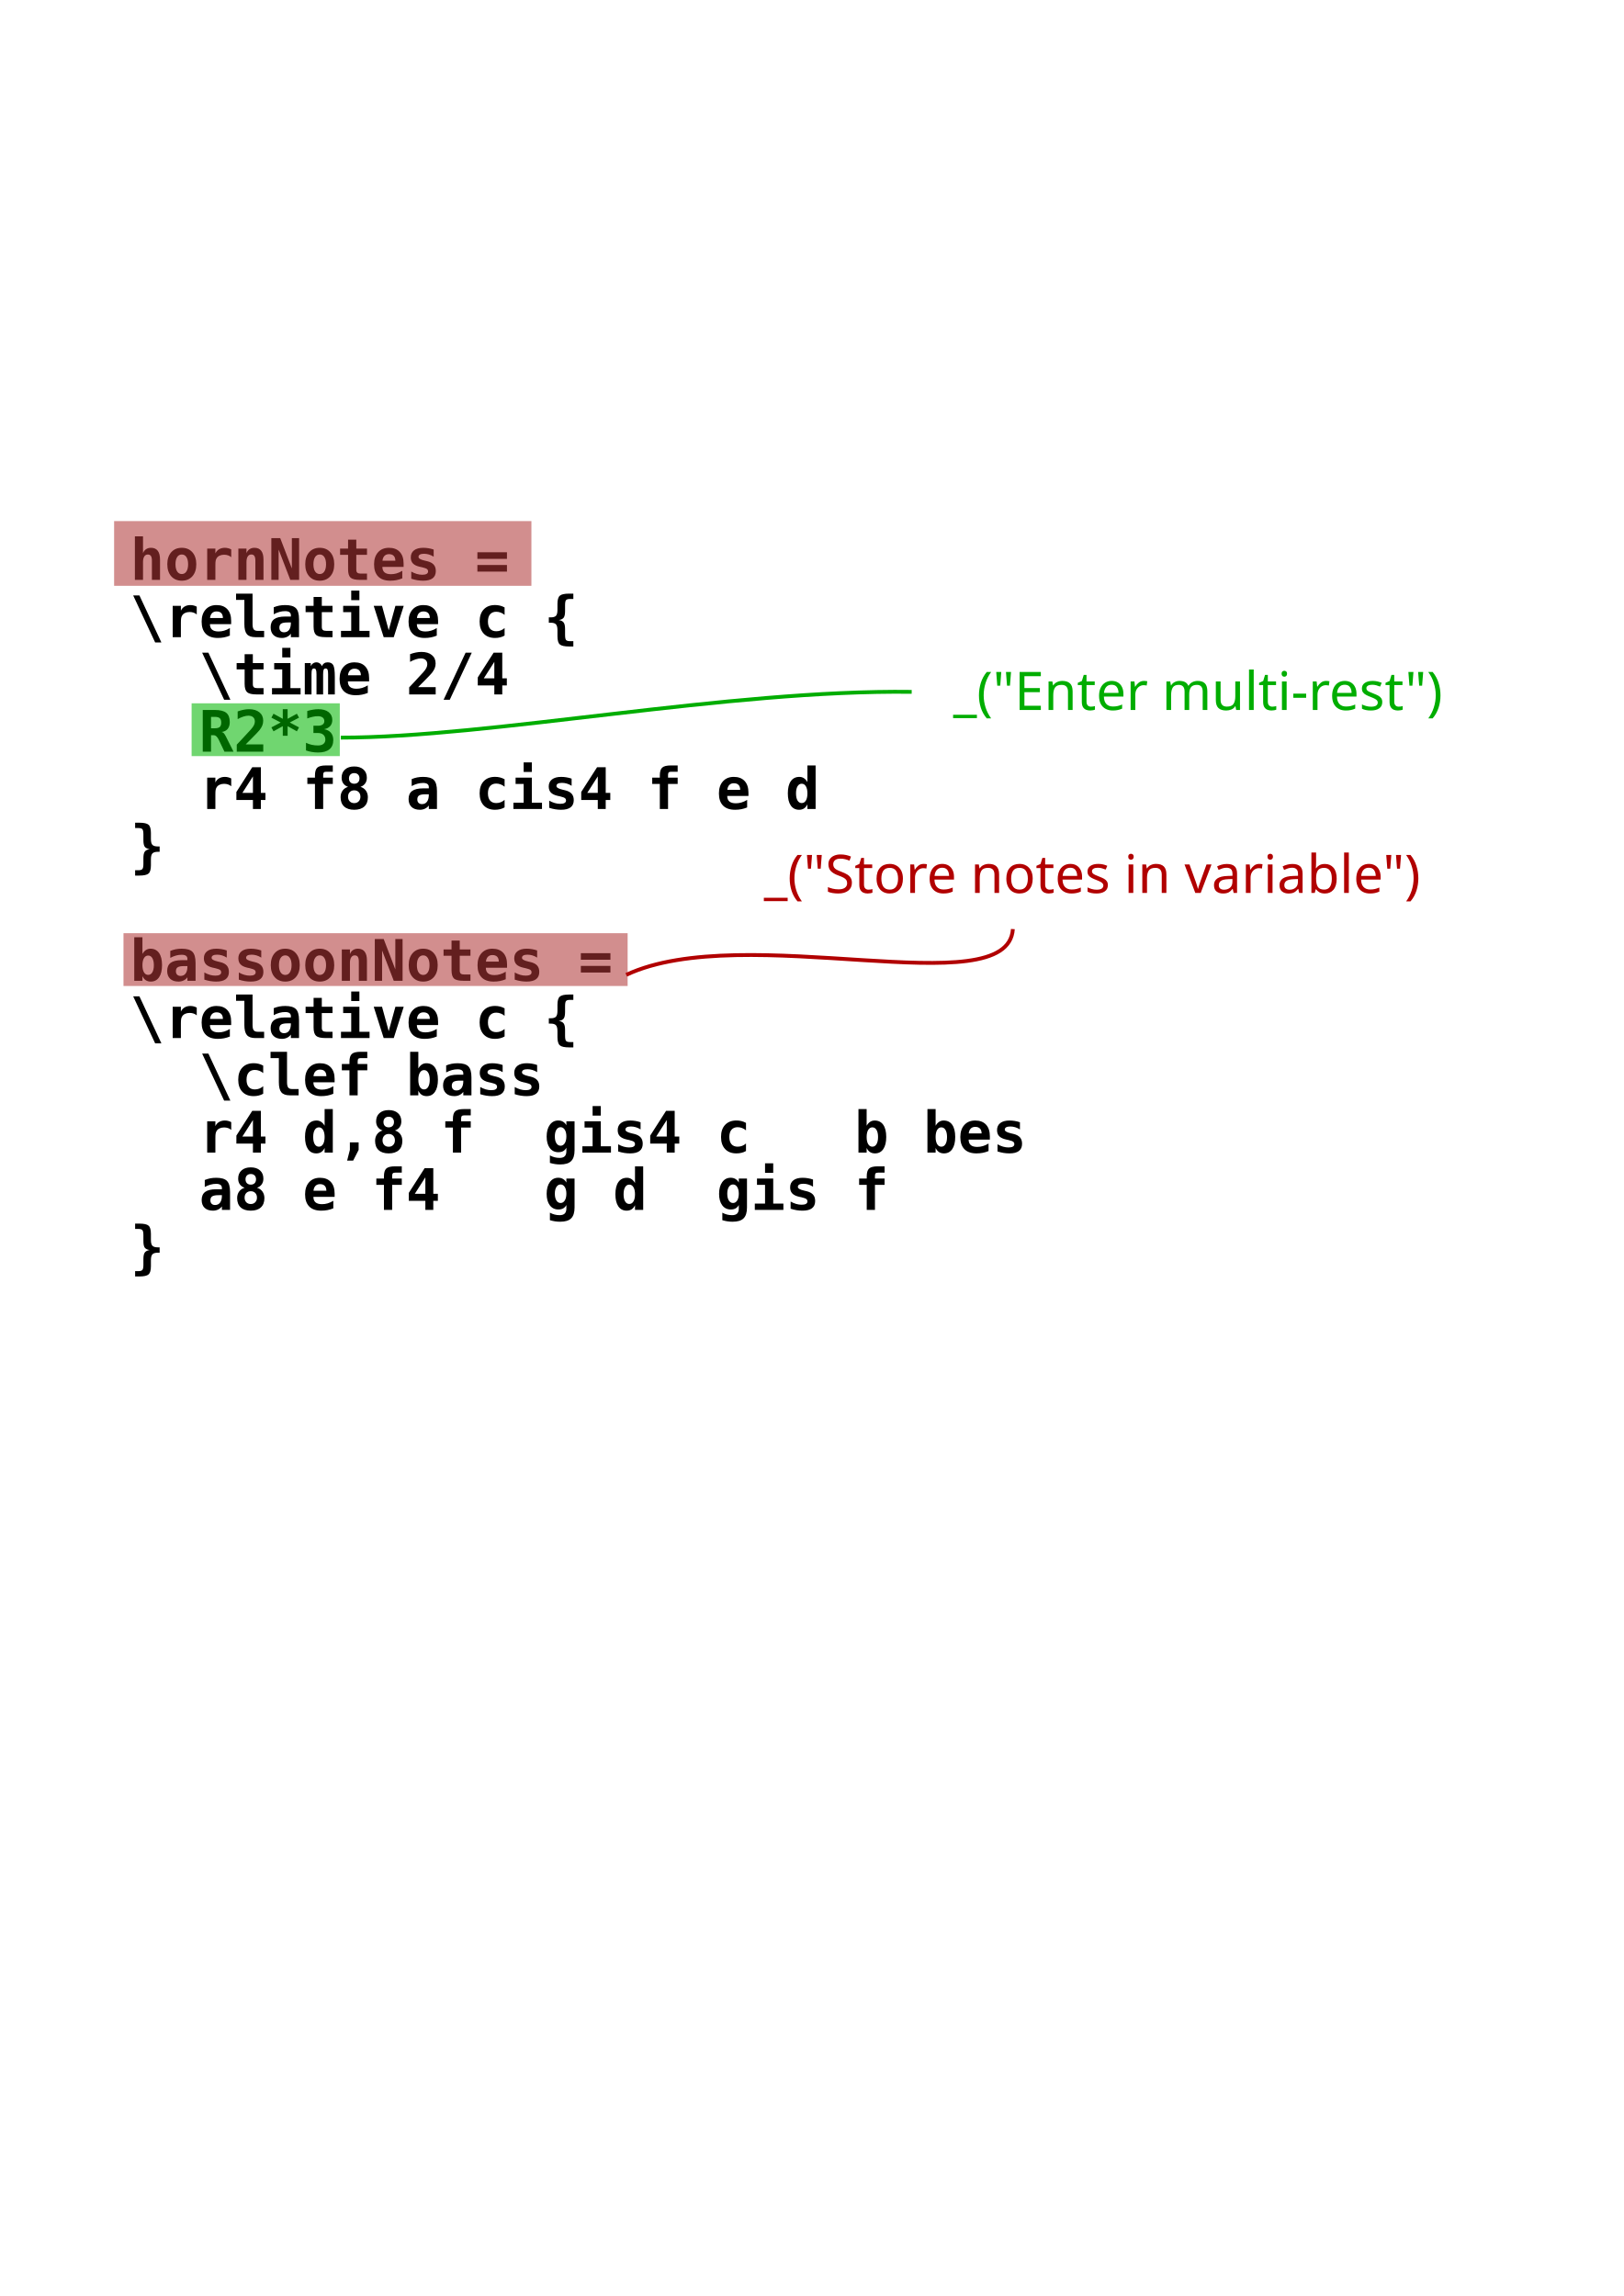
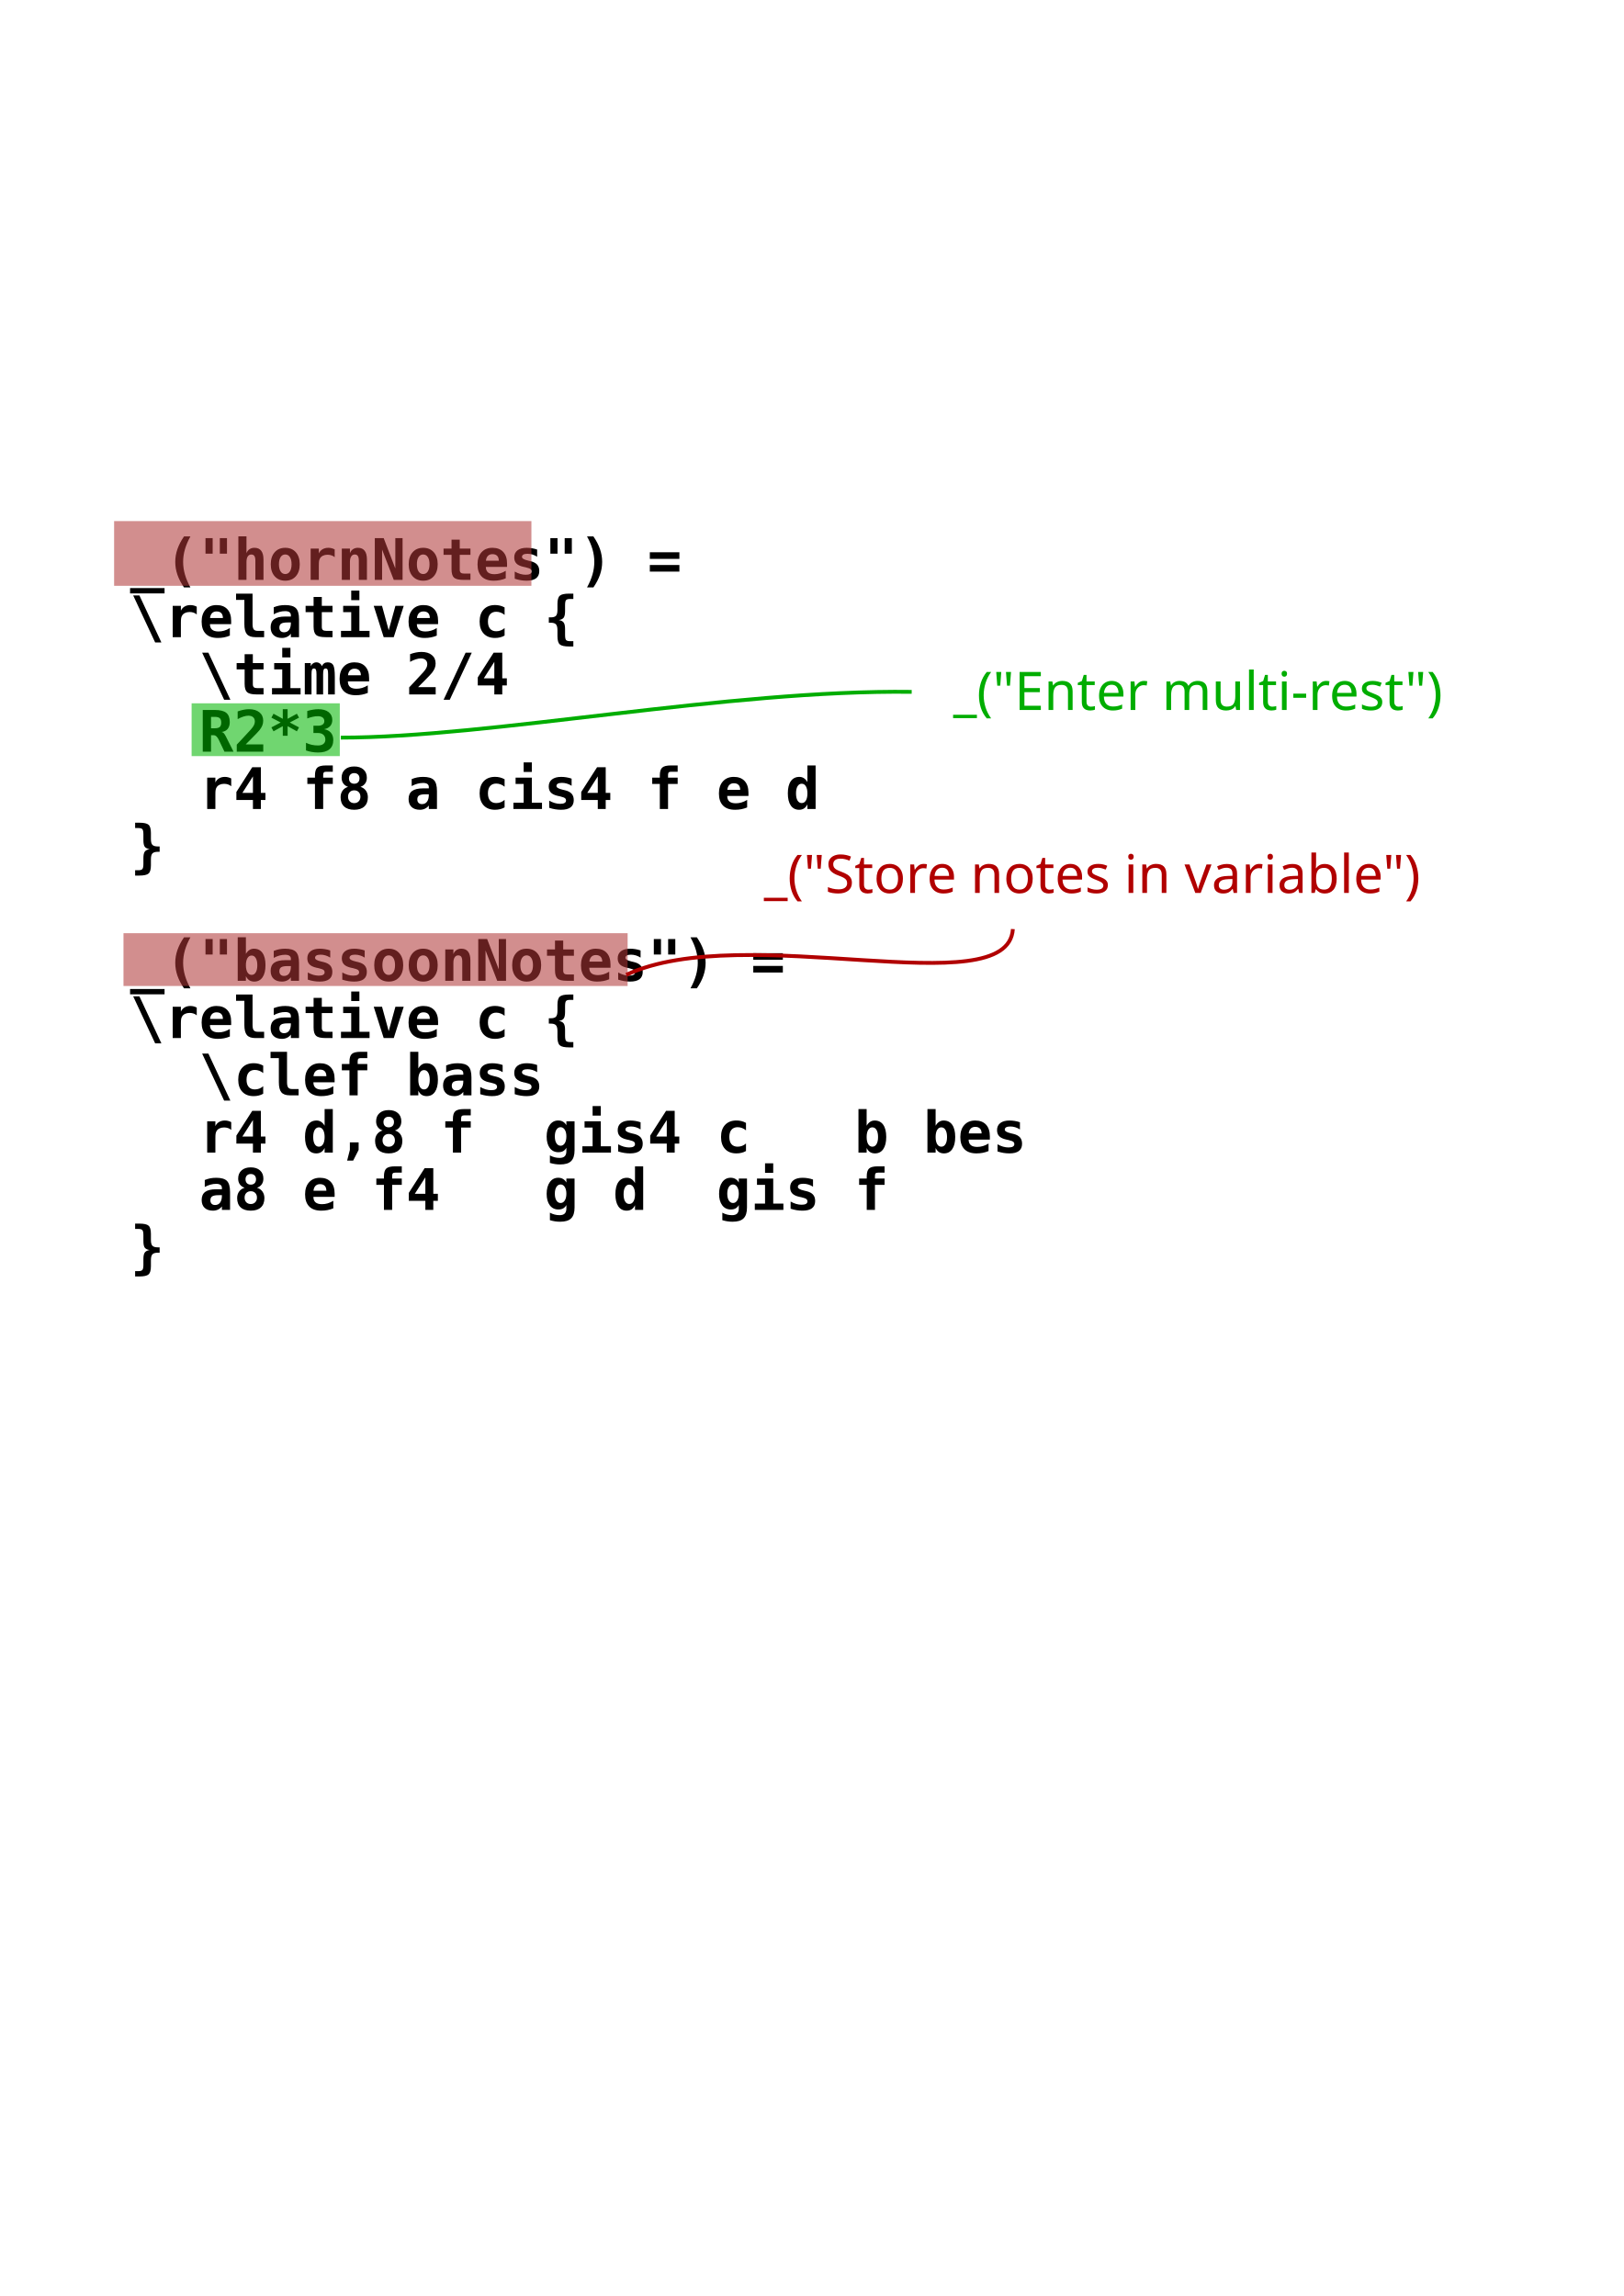
<svg xmlns="http://www.w3.org/2000/svg" xml:space="preserve" id="svg548" width="210mm" height="297mm">
  <defs id="defs550" />
  <text style="fill:black;stroke:none;font-family:Luxi Mono;font-style:normal;font-weight:bold;font-size:28;fill-opacity:1;stroke-opacity:1;stroke-width:1pt;stroke-linejoin:miter;stroke-linecap:butt;text-anchor:start;writing-mode:lr;font-stretch:normal;font-variant:normal;" x="63.581" y="283.504" id="text555">
-     <tspan x="63.581" y="283.504" id="tspan1190">hornNotes =</tspan>
+     <tspan x="63.581" y="283.504" id="tspan1190">_("hornNotes") =</tspan>
    <tspan x="63.581" y="311.504" id="tspan1192">\relative c {</tspan>
    <tspan x="63.581" y="339.504" id="tspan1194">  \time 2/4</tspan>
    <tspan x="63.581" y="367.504" id="tspan1196">  R2*3</tspan>
    <tspan x="63.581" y="395.504" id="tspan1198">  r4 f8 a cis4 f e d</tspan>
    <tspan x="63.581" y="423.504" id="tspan1200">}</tspan>
    <tspan x="63.581" y="451.504" id="tspan1202" />
-     <tspan x="63.581" y="479.504" id="tspan1204">bassoonNotes =</tspan>
+     <tspan x="63.581" y="479.504" id="tspan1204">_("bassoonNotes") =</tspan>
    <tspan x="63.581" y="507.504" id="tspan1206">\relative c {</tspan>
    <tspan x="63.581" y="535.504" id="tspan1208">  \clef bass</tspan>
    <tspan x="63.581" y="563.504" id="tspan1210">  r4 d,8 f  gis4 c   b bes</tspan>
    <tspan x="63.581" y="591.504" id="tspan1212">  a8 e f4   g d  gis f</tspan>
    <tspan x="63.581" y="619.504" id="tspan1214">}</tspan>
    <tspan x="63.581" y="647.504" id="tspan1216" />
    <tspan x="63.581" y="675.504" id="tspan1218">    </tspan>
    <tspan x="63.581" y="703.504" id="tspan1220" />
    <tspan x="63.581" y="731.504" id="tspan1222" />
    <tspan x="63.581" y="759.504" id="tspan1224" />
    <tspan x="63.581" y="787.504" id="tspan1226">  </tspan>
  </text>
  <rect style="font-size:12;fill:#01b500;fill-opacity:0.562;fill-rule:evenodd;stroke:none;stroke-width:1pt;stroke-opacity:1;" id="rect662" width="72.433" height="25.81" x="93.664" y="343.849" />
  <rect style="font-size:12;fill:#af3738;fill-opacity:0.565;fill-rule:evenodd;stroke-width:1pt;" id="rect663" width="203.979" height="31.637" x="55.782" y="254.765" />
  <rect style="font-size:12;fill:#af3738;fill-opacity:0.565;fill-rule:evenodd;stroke-width:1pt;" id="rect664" width="246.439" height="25.81" x="60.361" y="456.245" />
  <path style="fill:none;fill-rule:evenodd;stroke:#00ad00;stroke-opacity:1;stroke-width:1.875;stroke-linejoin:miter;stroke-linecap:butt;fill-opacity:1;stroke-dasharray:none;" d="M 166.606 360.625 C 239.606 360.625 356.171 337.076 445.655 338.254 " id="path665" transform="translate(0,-3.051758e-5)" />
  <path style="fill:none;fill-rule:evenodd;stroke:#b10000;stroke-opacity:1;stroke-width:1.875;stroke-linejoin:miter;stroke-linecap:butt;fill-opacity:1;stroke-dasharray:none;" d="M 306.131 476.601 C 363.824 449.52 492.753 491.908 495.107 454.23 " id="path666" transform="translate(0,-3.051758e-5)" />
  <text style="font-size:26;font-style:normal;font-weight:normal;fill:#00ad00;fill-opacity:1;stroke:none;stroke-width:1pt;stroke-linecap:butt;stroke-linejoin:miter;stroke-opacity:1;font-family:Bitstream Charter;text-anchor:start;writing-mode:lr;" x="459.185" y="321.104" id="text667">
    <tspan x="459.185" y="347.104" id="tspan672">
_("Enter multi-rest")</tspan>
  </text>
  <text style="font-size:26;font-style:normal;font-weight:normal;fill:#b10000;fill-opacity:1;stroke:none;stroke-width:1pt;stroke-linecap:butt;stroke-linejoin:miter;stroke-opacity:1;font-family:Bitstream Charter;text-anchor:start;writing-mode:lr;" x="366.669" y="410.566" id="text674">
    <tspan x="366.669" y="436.566" id="tspan680">
_("Store notes in variable")</tspan>
  </text>
</svg>
